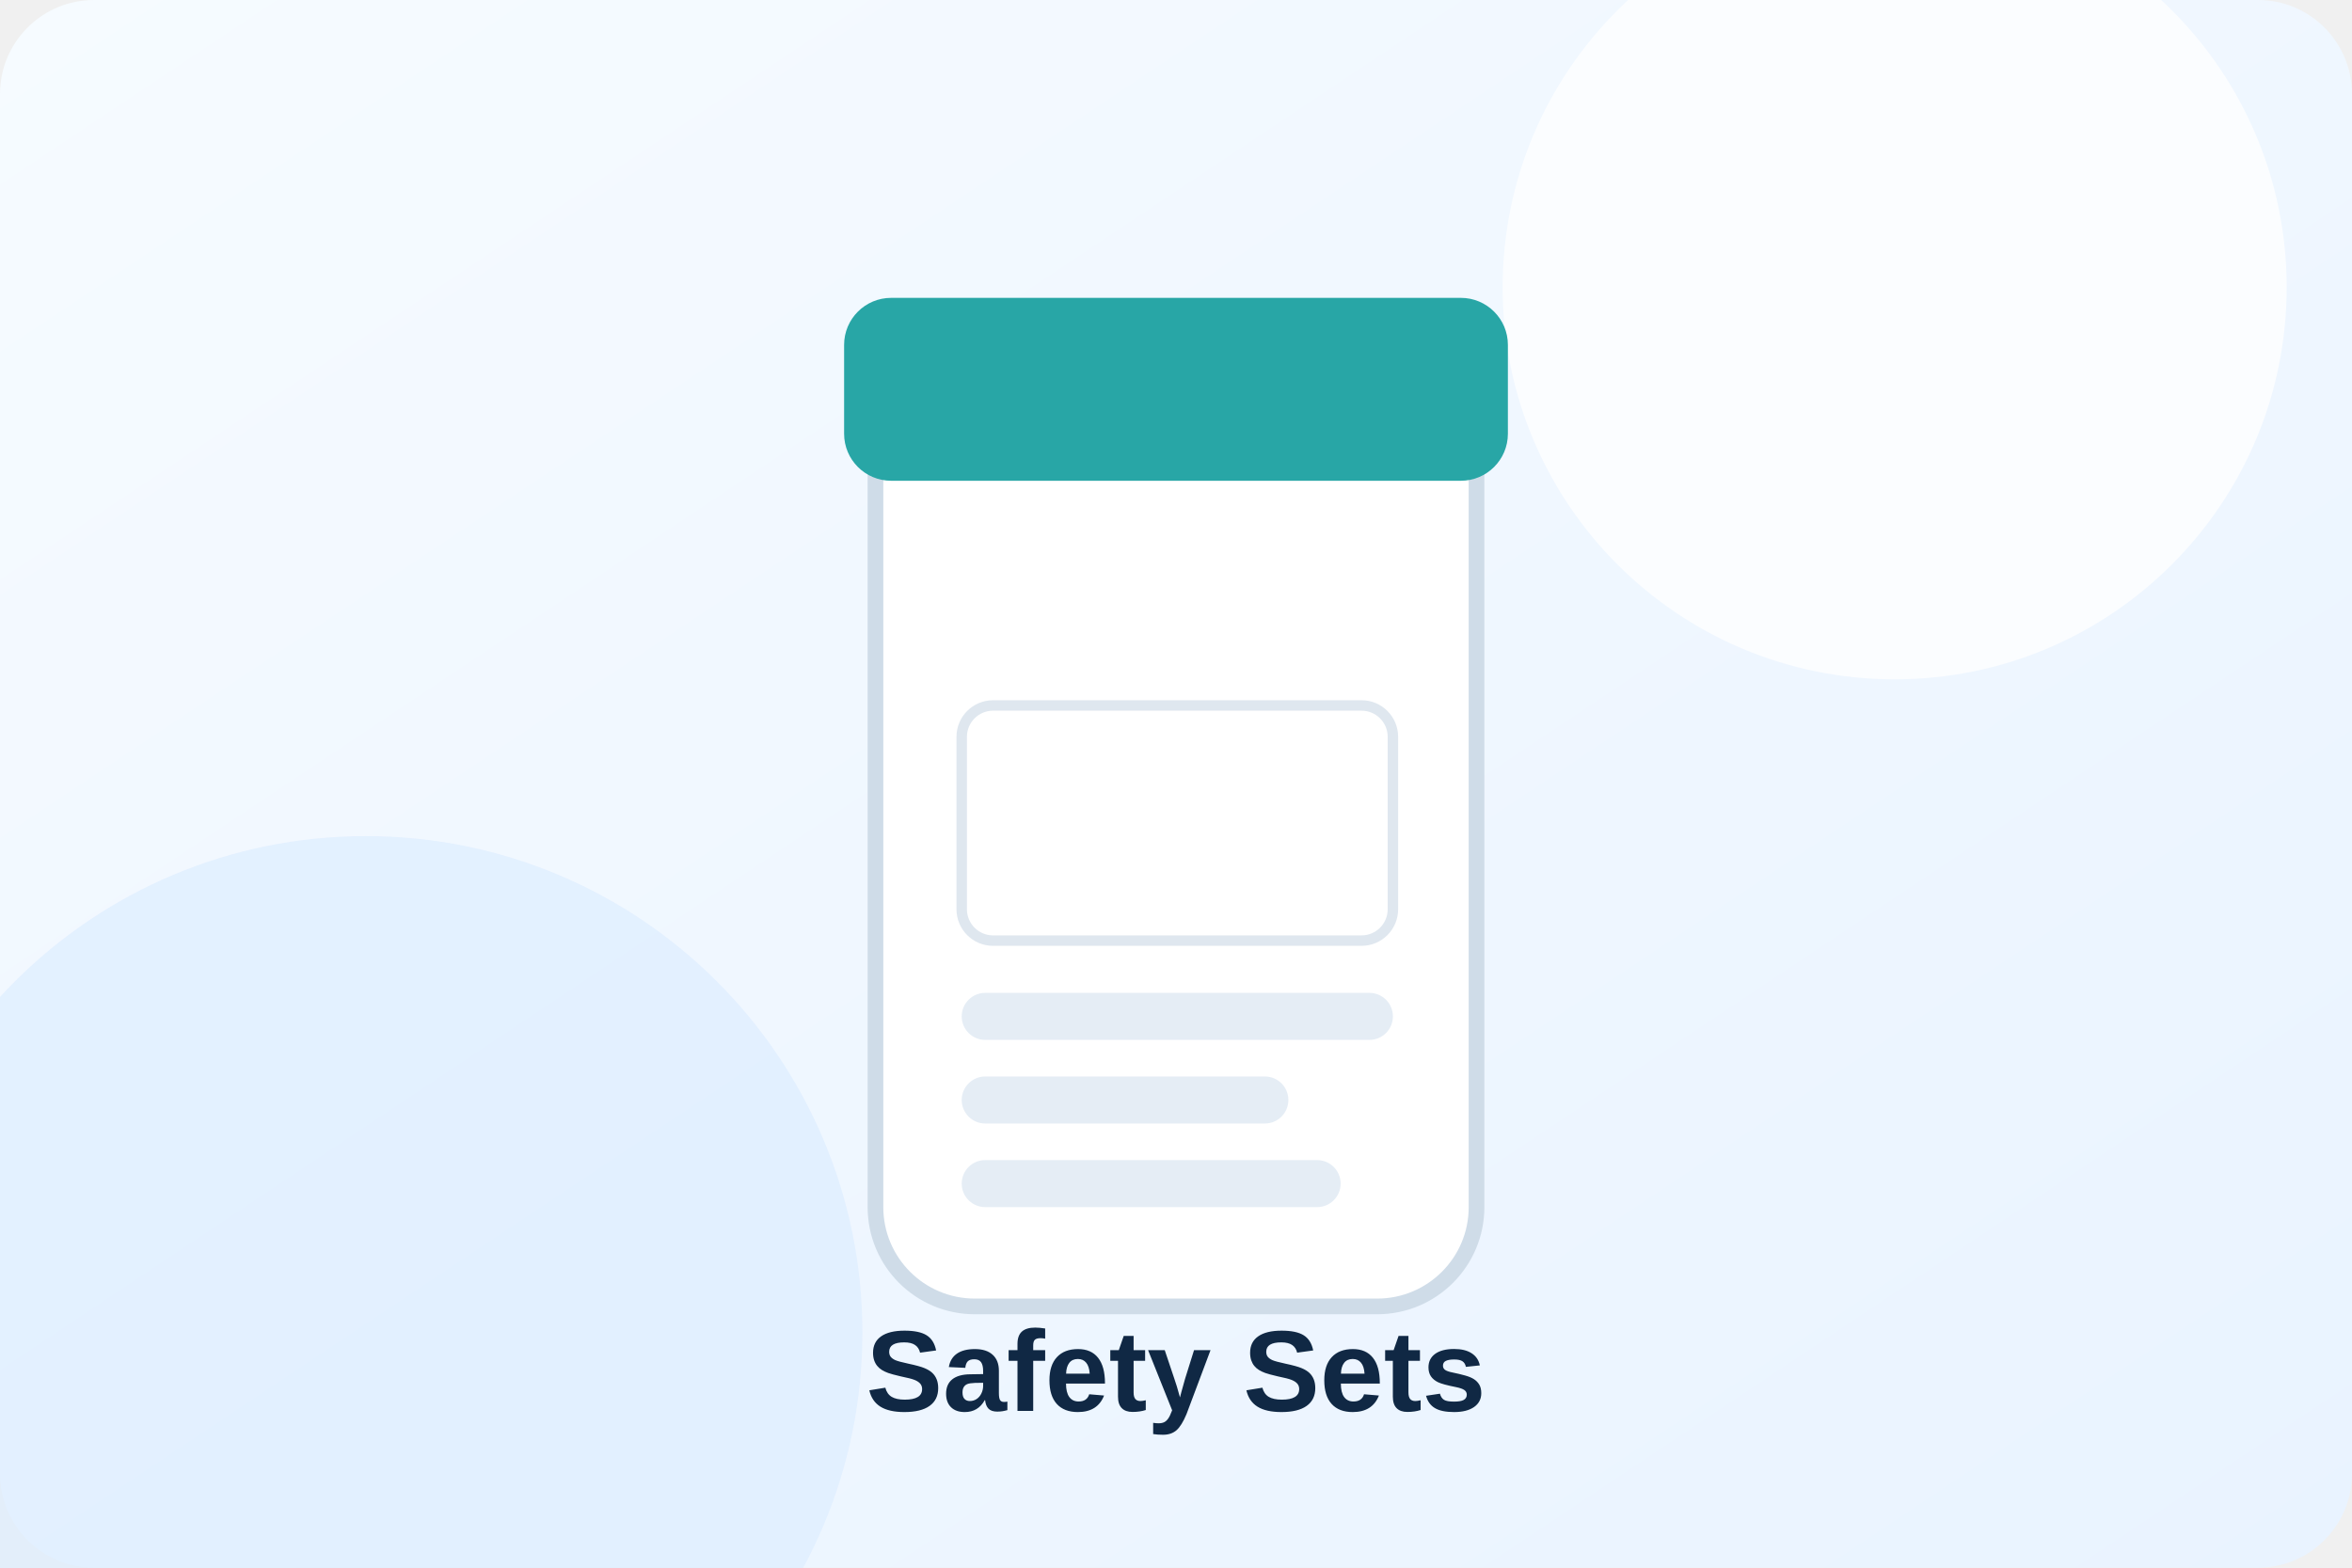
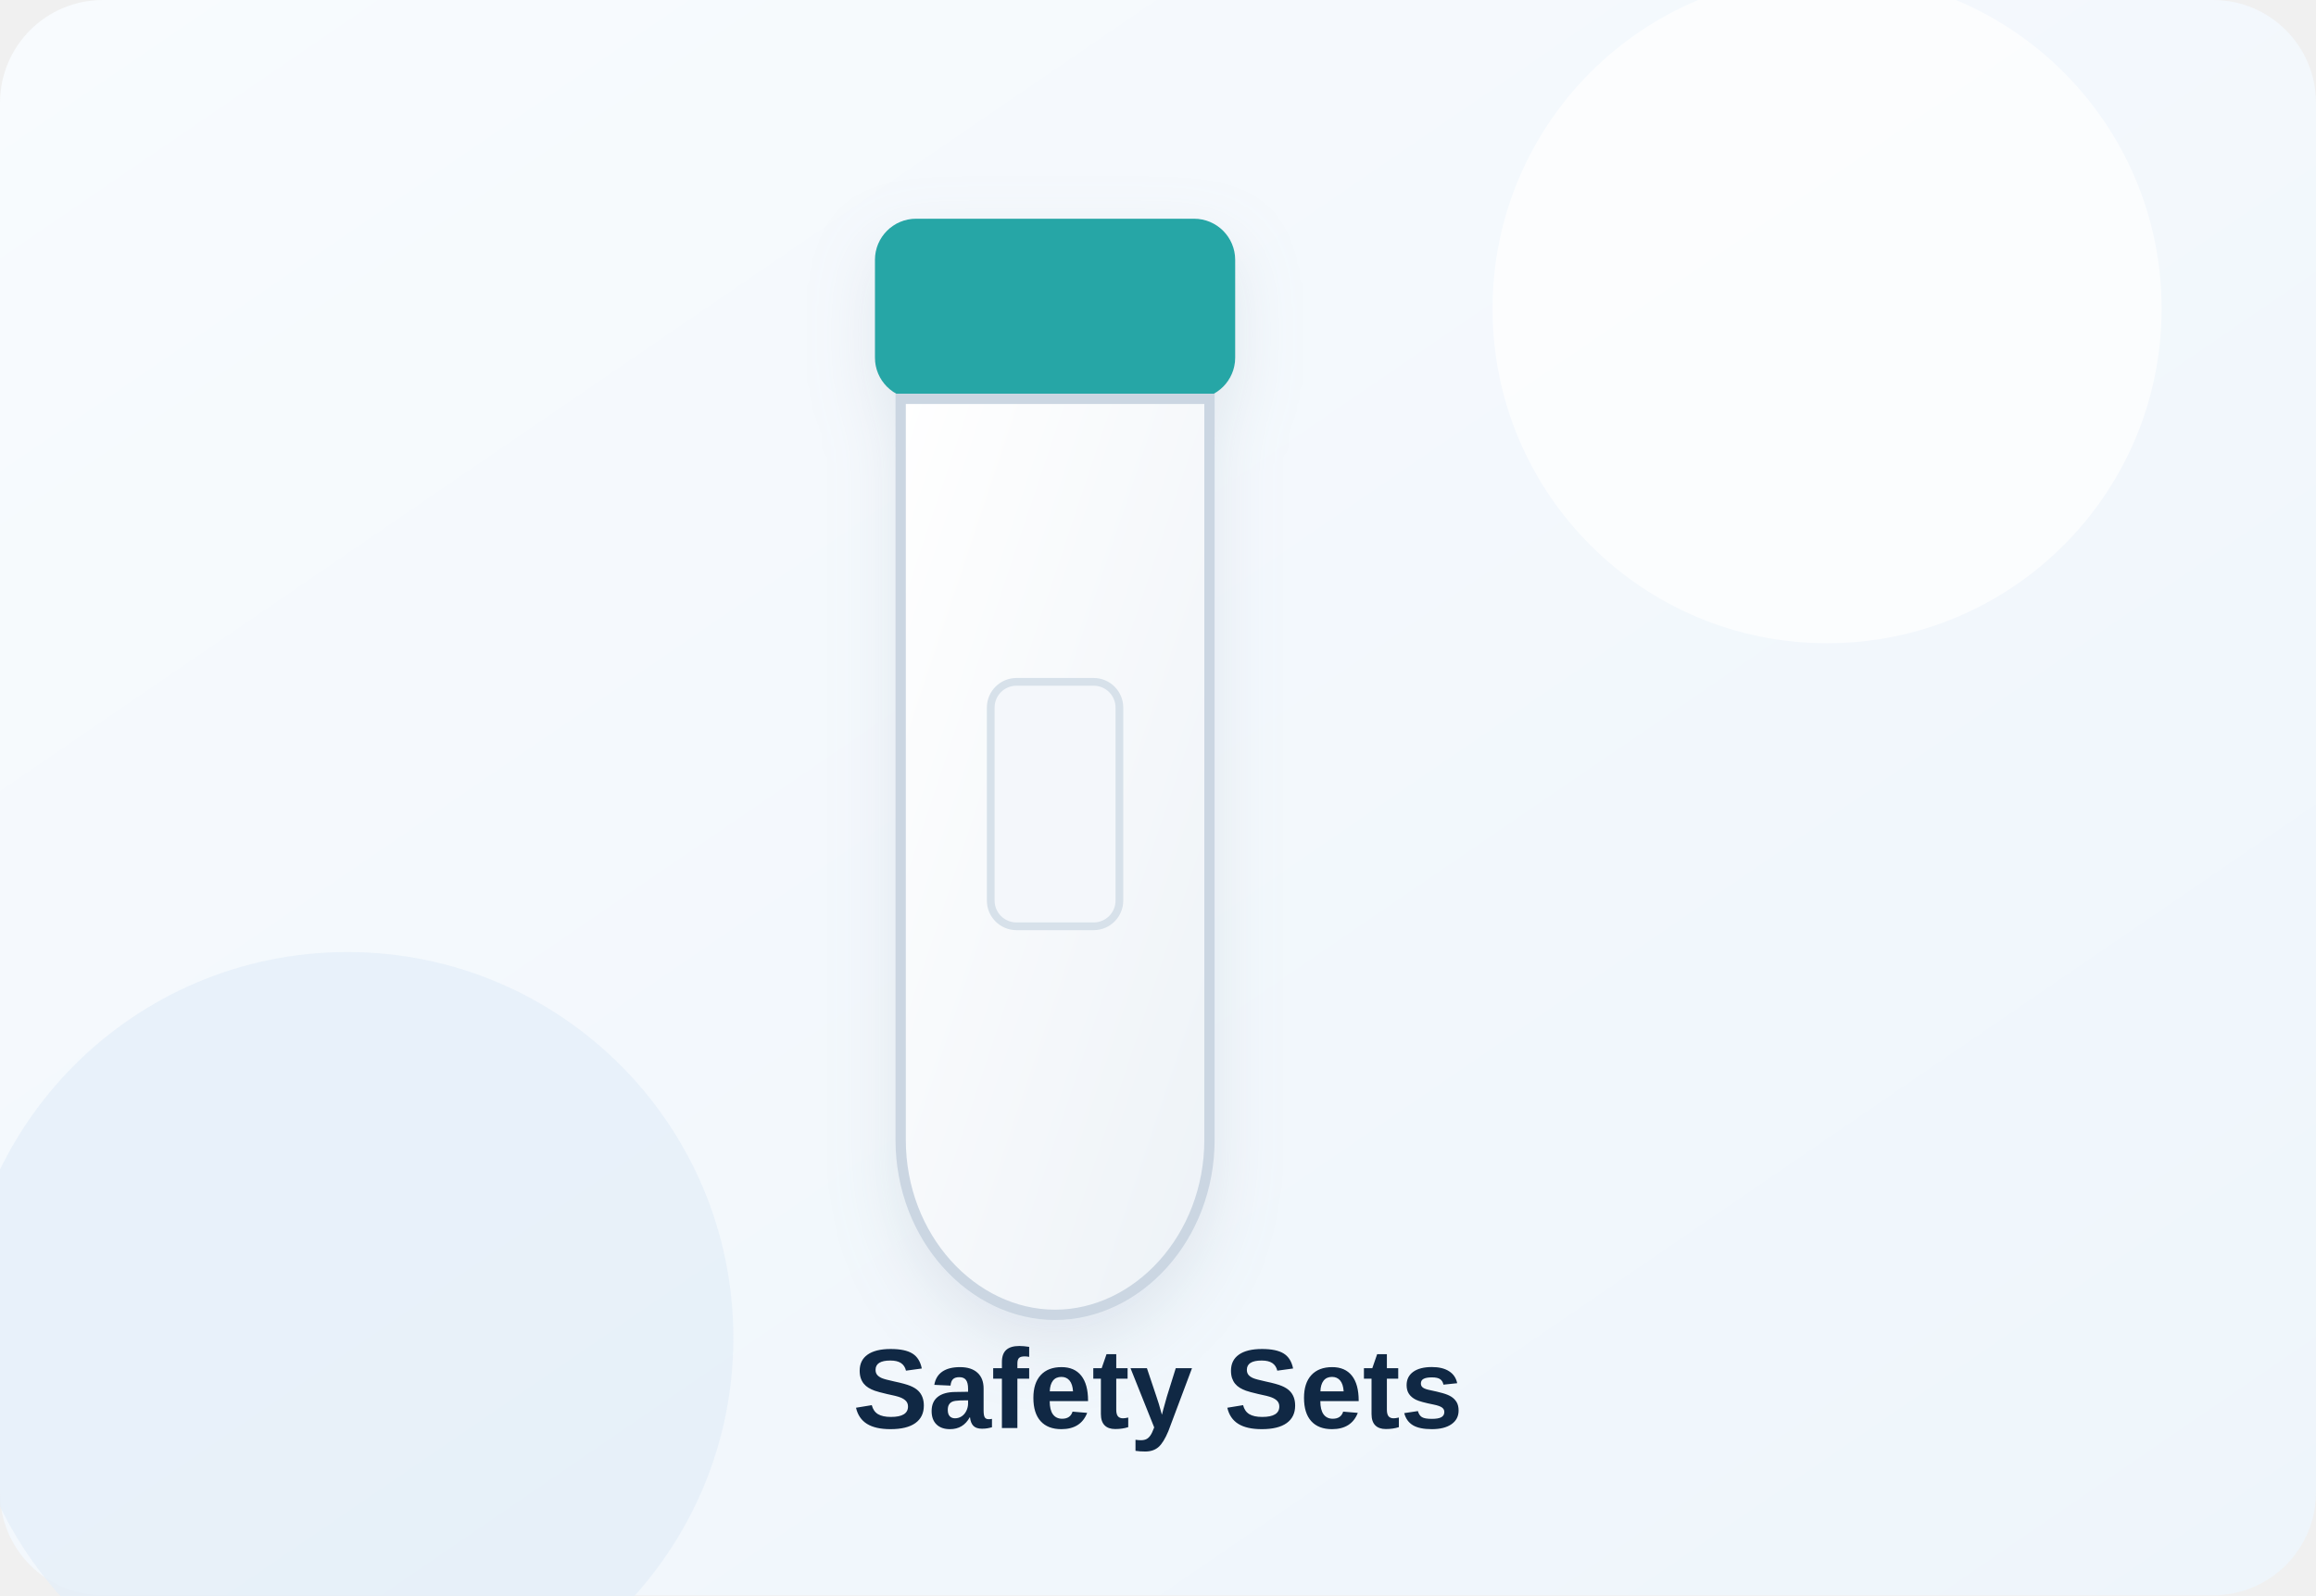
- <svg xmlns="http://www.w3.org/2000/svg" width="900" height="600" viewBox="0 0 900 600">
+ <svg xmlns="http://www.w3.org/2000/svg" width="900" height="620" viewBox="0 0 900 620">
  <defs>
    <linearGradient id="bg" x1="0" y1="0" x2="1" y2="1">
-       <stop stop-color="#f6fbff" />
-       <stop offset="1" stop-color="#e9f3ff" />
+       <stop stop-color="#f8fbfe" />
+       <stop offset="1" stop-color="#eef5fb" />
    </linearGradient>
+     <linearGradient id="glass" x1="0" y1="0" x2="1" y2="1">
+       <stop stop-color="#ffffff" />
+       <stop offset="1" stop-color="#edf2f7" />
+     </linearGradient>
+     <filter id="shadow" x="-20%" y="-20%" width="140%" height="140%">
+       <feDropShadow dx="0" dy="10" stdDeviation="12" flood-color="#a8b6c7" flood-opacity="0.25" />
+     </filter>
  </defs>
-   <rect width="900" height="600" rx="36" fill="url(#bg)" />
-   <circle cx="725" cy="110" r="150" fill="#ffffff" opacity=".75" />
-   <circle cx="140" cy="510" r="190" fill="#dcecff" opacity=".65" />
-   <g transform="translate(250 80)">
-     <rect x="85" y="55" width="230" height="365" rx="38" fill="#ffffff" stroke="#cfdce8" stroke-width="6" />
-     <rect x="73" y="34" width="254" height="70" rx="18" fill="#28a6a6" />
-     <rect x="118" y="190" width="165" height="90" rx="12" fill="#ffffff" stroke="#dfe7ef" stroke-width="4" />
-     <rect x="118" y="300" width="165" height="18" rx="9" fill="#e5edf5" />
-     <rect x="118" y="332" width="125" height="18" rx="9" fill="#e5edf5" />
-     <rect x="118" y="364" width="145" height="18" rx="9" fill="#e5edf5" />
+   <rect width="900" height="620" rx="40" fill="url(#bg)" />
+   <circle cx="710" cy="120" r="130" fill="#ffffff" opacity="0.7" />
+   <circle cx="135" cy="520" r="150" fill="#e5eff9" opacity="0.8" />
+   <g filter="url(#shadow)" transform="translate(340,85)">
+     <rect x="0" y="0" width="140" height="70" rx="16" fill="#28a6a6" />
+     <path d="M10 70 H130 V358 C130 396 102 426 70 426 C38 426 10 396 10 358 Z" fill="url(#glass)" stroke="#cbd6e2" stroke-width="4" />
+     <rect x="45" y="180" width="50" height="95" rx="10" fill="#f4f7fb" stroke="#d7e1ea" stroke-width="3" />
  </g>
-   <text x="450" y="540" text-anchor="middle" font-family="Arial, sans-serif" font-size="44" font-weight="700" fill="#102844">Safety Sets</text>
+   <text x="450" y="555" text-anchor="middle" font-family="Arial, sans-serif" font-size="44" font-weight="700" fill="#102844">Safety Sets</text>
</svg>
